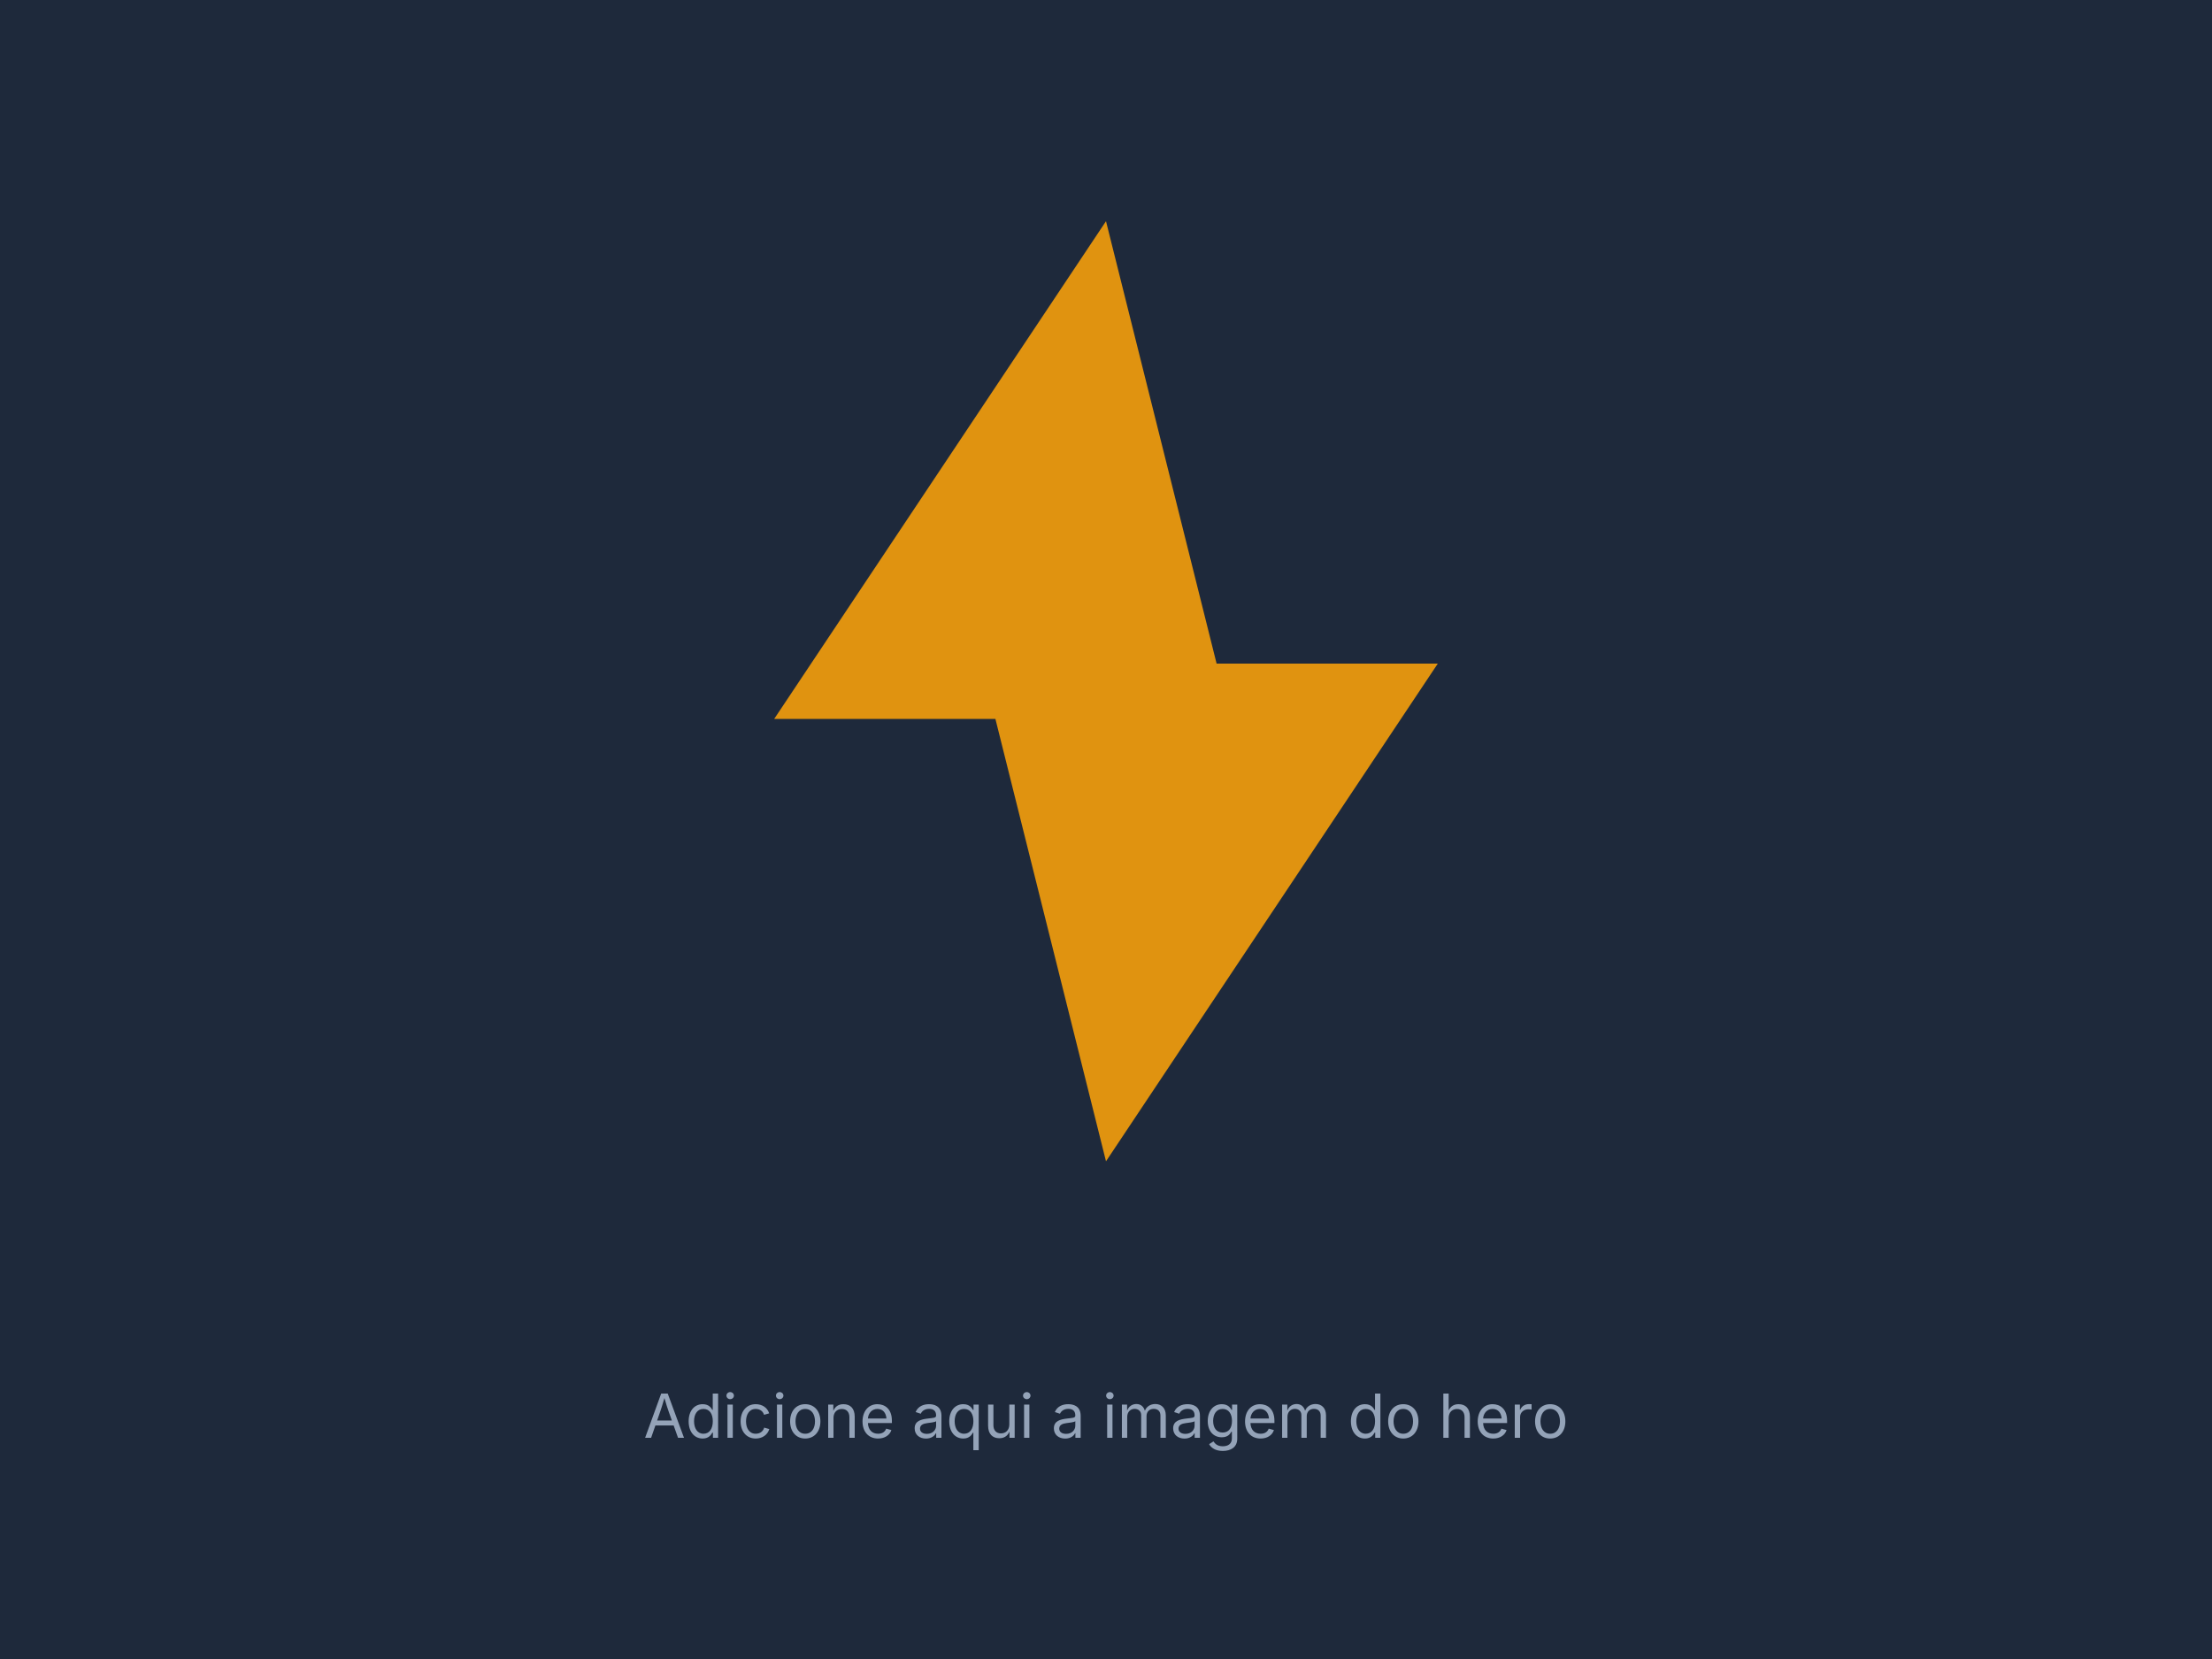
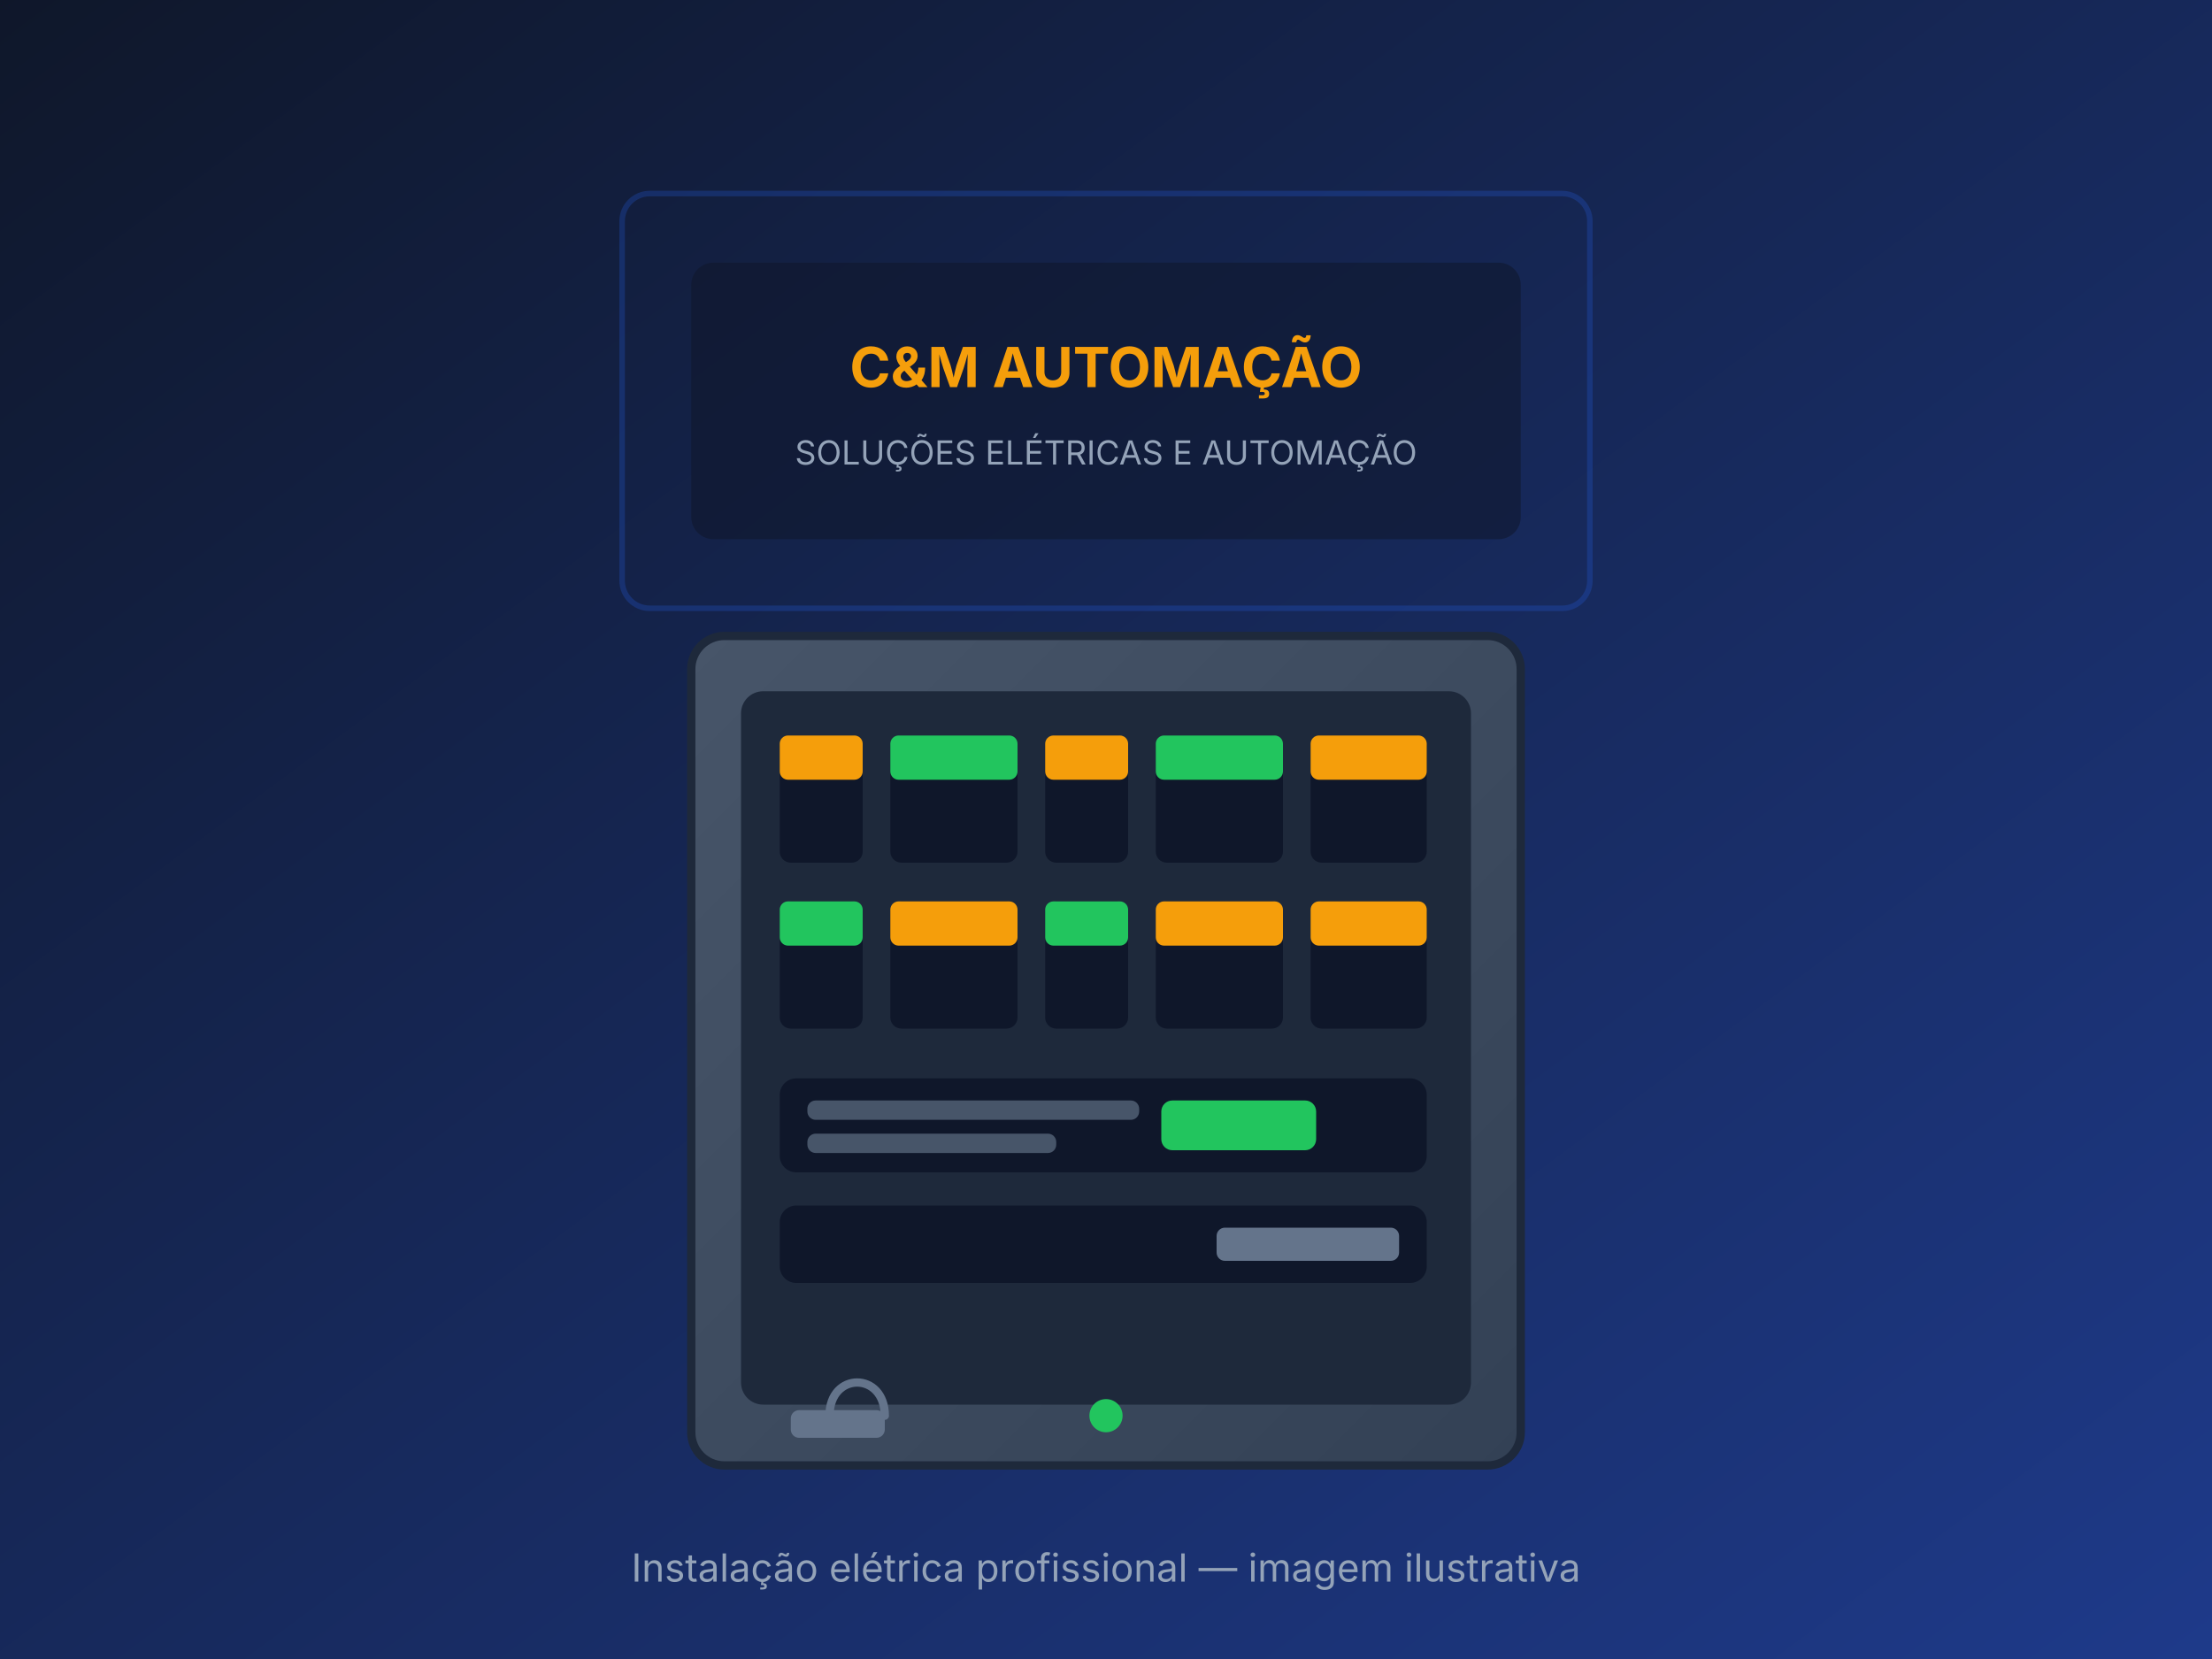
<svg xmlns="http://www.w3.org/2000/svg" viewBox="0 0 800 600">
-   <rect width="800" height="600" fill="#1e293b" />
-   <path d="M400 80 L440 240 L520 240 L400 420 L360 260 L280 260 Z" fill="#f59e0b" opacity="0.9" />
-   <text x="400" y="520" text-anchor="middle" font-family="Inter, Arial, sans-serif" font-size="22" fill="#94a3b8">Adicione aqui a imagem do hero</text>
+   <defs>
+     <linearGradient id="parede" x1="0" y1="0" x2="1" y2="1">
+       <stop offset="0" stop-color="#0f172a" />
+       <stop offset="1" stop-color="#1e3a8a" />
+     </linearGradient>
+     <linearGradient id="painel" x1="0" y1="0" x2="1" y2="1">
+       <stop offset="0" stop-color="#475569" />
+       <stop offset="1" stop-color="#334155" />
+     </linearGradient>
+   </defs>
+   <rect width="800" height="600" fill="url(#parede)" />
+   <rect x="225" y="70" width="350" height="150" rx="10" fill="none" stroke="#2563eb" stroke-opacity="0.25" stroke-width="2" />
+   <rect x="250" y="95" width="300" height="100" rx="8" fill="#0f172a" fill-opacity="0.55" />
+   <text x="400" y="140" text-anchor="middle" font-family="Inter, Arial, sans-serif" font-size="20" font-weight="bold" fill="#f59e0b">C&amp;M AUTOMAÇÃO</text>
+   <text x="400" y="168" text-anchor="middle" font-family="Inter, Arial, sans-serif" font-size="12" fill="#94a3b8">SOLUÇÕES ELÉTRICAS E AUTOMAÇÃO</text>
+   <rect x="250" y="230" width="300" height="300" rx="12" fill="url(#painel)" stroke="#1e293b" stroke-width="3" />
+   <rect x="268" y="250" width="264" height="258" rx="8" fill="#1e293b" />
+   <g>
+     <rect x="282" y="266" width="30" height="46" rx="4" fill="#0f172a" />
+     <rect x="282" y="266" width="30" height="16" rx="3" fill="#f59e0b" />
+     <rect x="322" y="266" width="46" height="46" rx="4" fill="#0f172a" />
+     <rect x="322" y="266" width="46" height="16" rx="3" fill="#22c55e" />
+     <rect x="378" y="266" width="30" height="46" rx="4" fill="#0f172a" />
+     <rect x="378" y="266" width="30" height="16" rx="3" fill="#f59e0b" />
+     <rect x="418" y="266" width="46" height="46" rx="4" fill="#0f172a" />
+     <rect x="418" y="266" width="46" height="16" rx="3" fill="#22c55e" />
+     <rect x="474" y="266" width="42" height="46" rx="4" fill="#0f172a" />
+     <rect x="474" y="266" width="42" height="16" rx="3" fill="#f59e0b" />
+   </g>
+   <g>
+     <rect x="282" y="326" width="30" height="46" rx="4" fill="#0f172a" />
+     <rect x="282" y="326" width="30" height="16" rx="3" fill="#22c55e" />
+     <rect x="322" y="326" width="46" height="46" rx="4" fill="#0f172a" />
+     <rect x="322" y="326" width="46" height="16" rx="3" fill="#f59e0b" />
+     <rect x="378" y="326" width="30" height="46" rx="4" fill="#0f172a" />
+     <rect x="378" y="326" width="30" height="16" rx="3" fill="#22c55e" />
+     <rect x="418" y="326" width="46" height="46" rx="4" fill="#0f172a" />
+     <rect x="418" y="326" width="46" height="16" rx="3" fill="#f59e0b" />
+     <rect x="474" y="326" width="42" height="46" rx="4" fill="#0f172a" />
+     <rect x="474" y="326" width="42" height="16" rx="3" fill="#f59e0b" />
+   </g>
+   <rect x="282" y="390" width="234" height="34" rx="6" fill="#0f172a" />
+   <rect x="292" y="398" width="120" height="7" rx="3" fill="#475569" />
+   <rect x="292" y="410" width="90" height="7" rx="3" fill="#475569" />
+   <rect x="420" y="398" width="56" height="18" rx="4" fill="#22c55e" />
+   <rect x="282" y="436" width="234" height="28" rx="6" fill="#0f172a" />
+   <rect x="440" y="444" width="66" height="12" rx="3" fill="#64748b" />
+   <path d="M300 512 C300 496 320 496 320 512" fill="none" stroke="#64748b" stroke-width="3" stroke-linecap="round" />
+   <rect x="286" y="510" width="34" height="10" rx="3" fill="#64748b" />
+   <circle cx="400" cy="512" r="6" fill="#22c55e" />
+   <text x="400" y="572" text-anchor="middle" font-family="Inter, Arial, sans-serif" font-size="14" fill="#94a3b8">Instalação elétrica profissional — imagem ilustrativa</text>
</svg>
